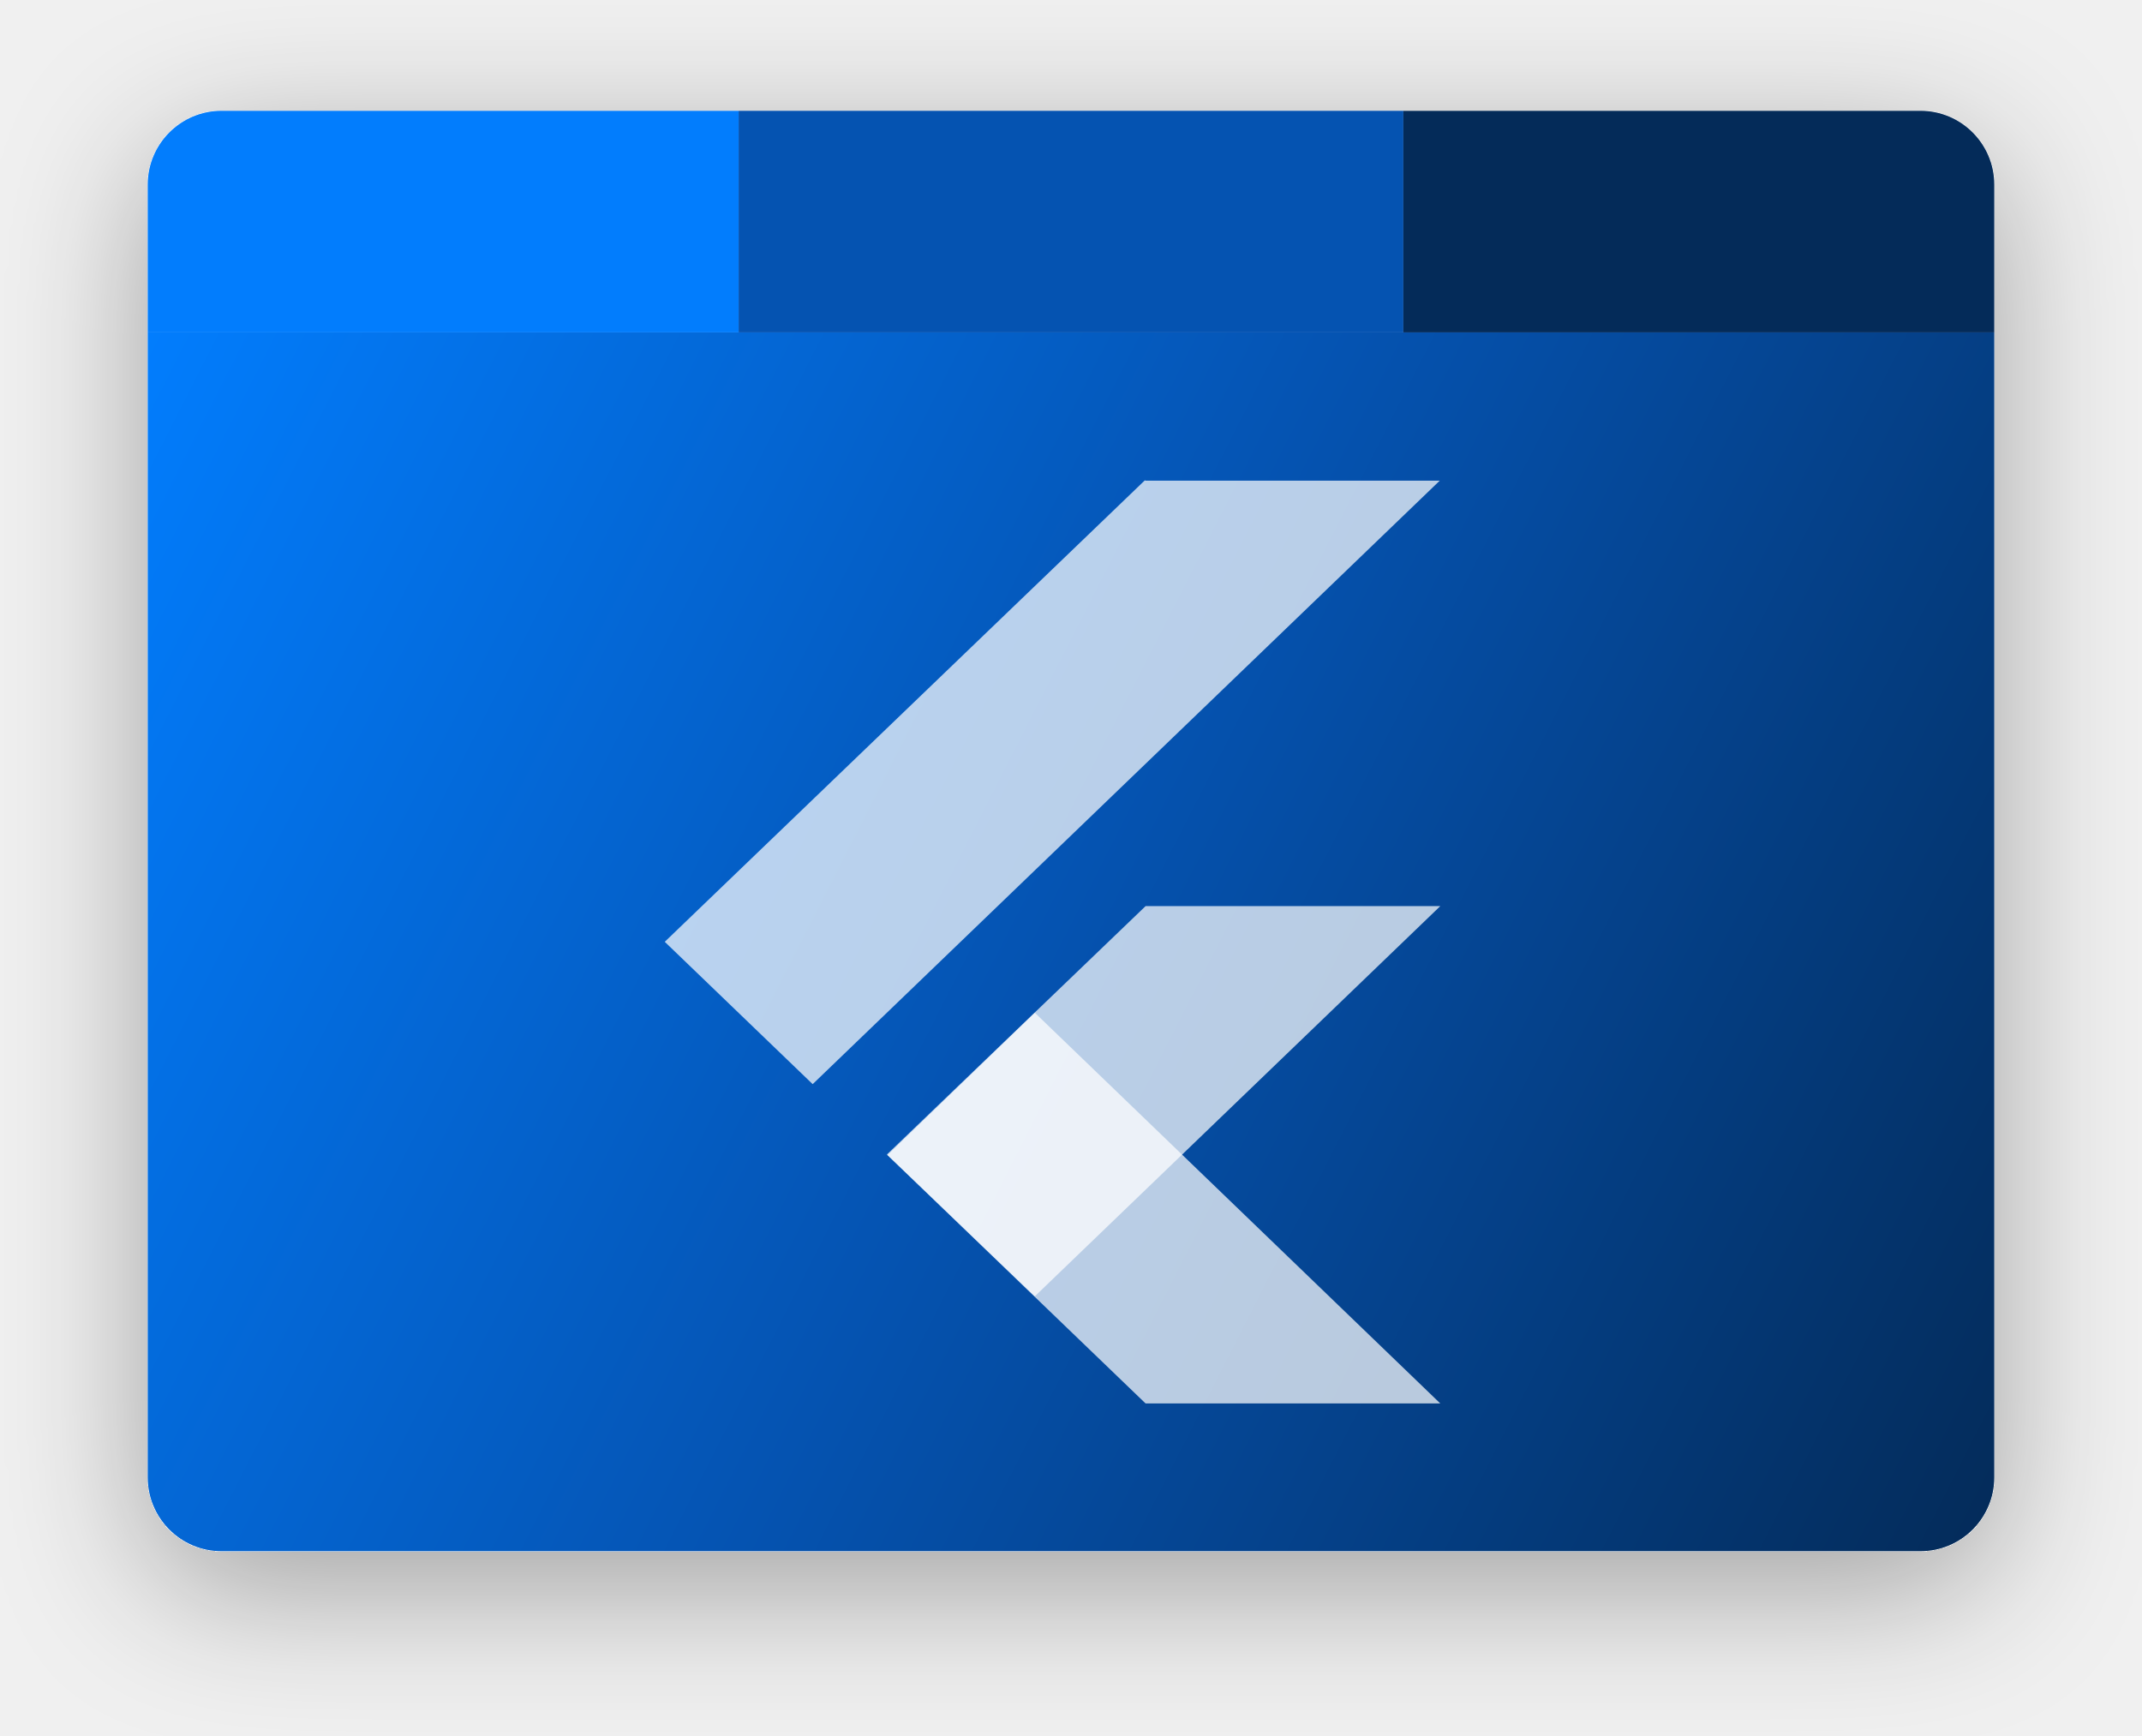
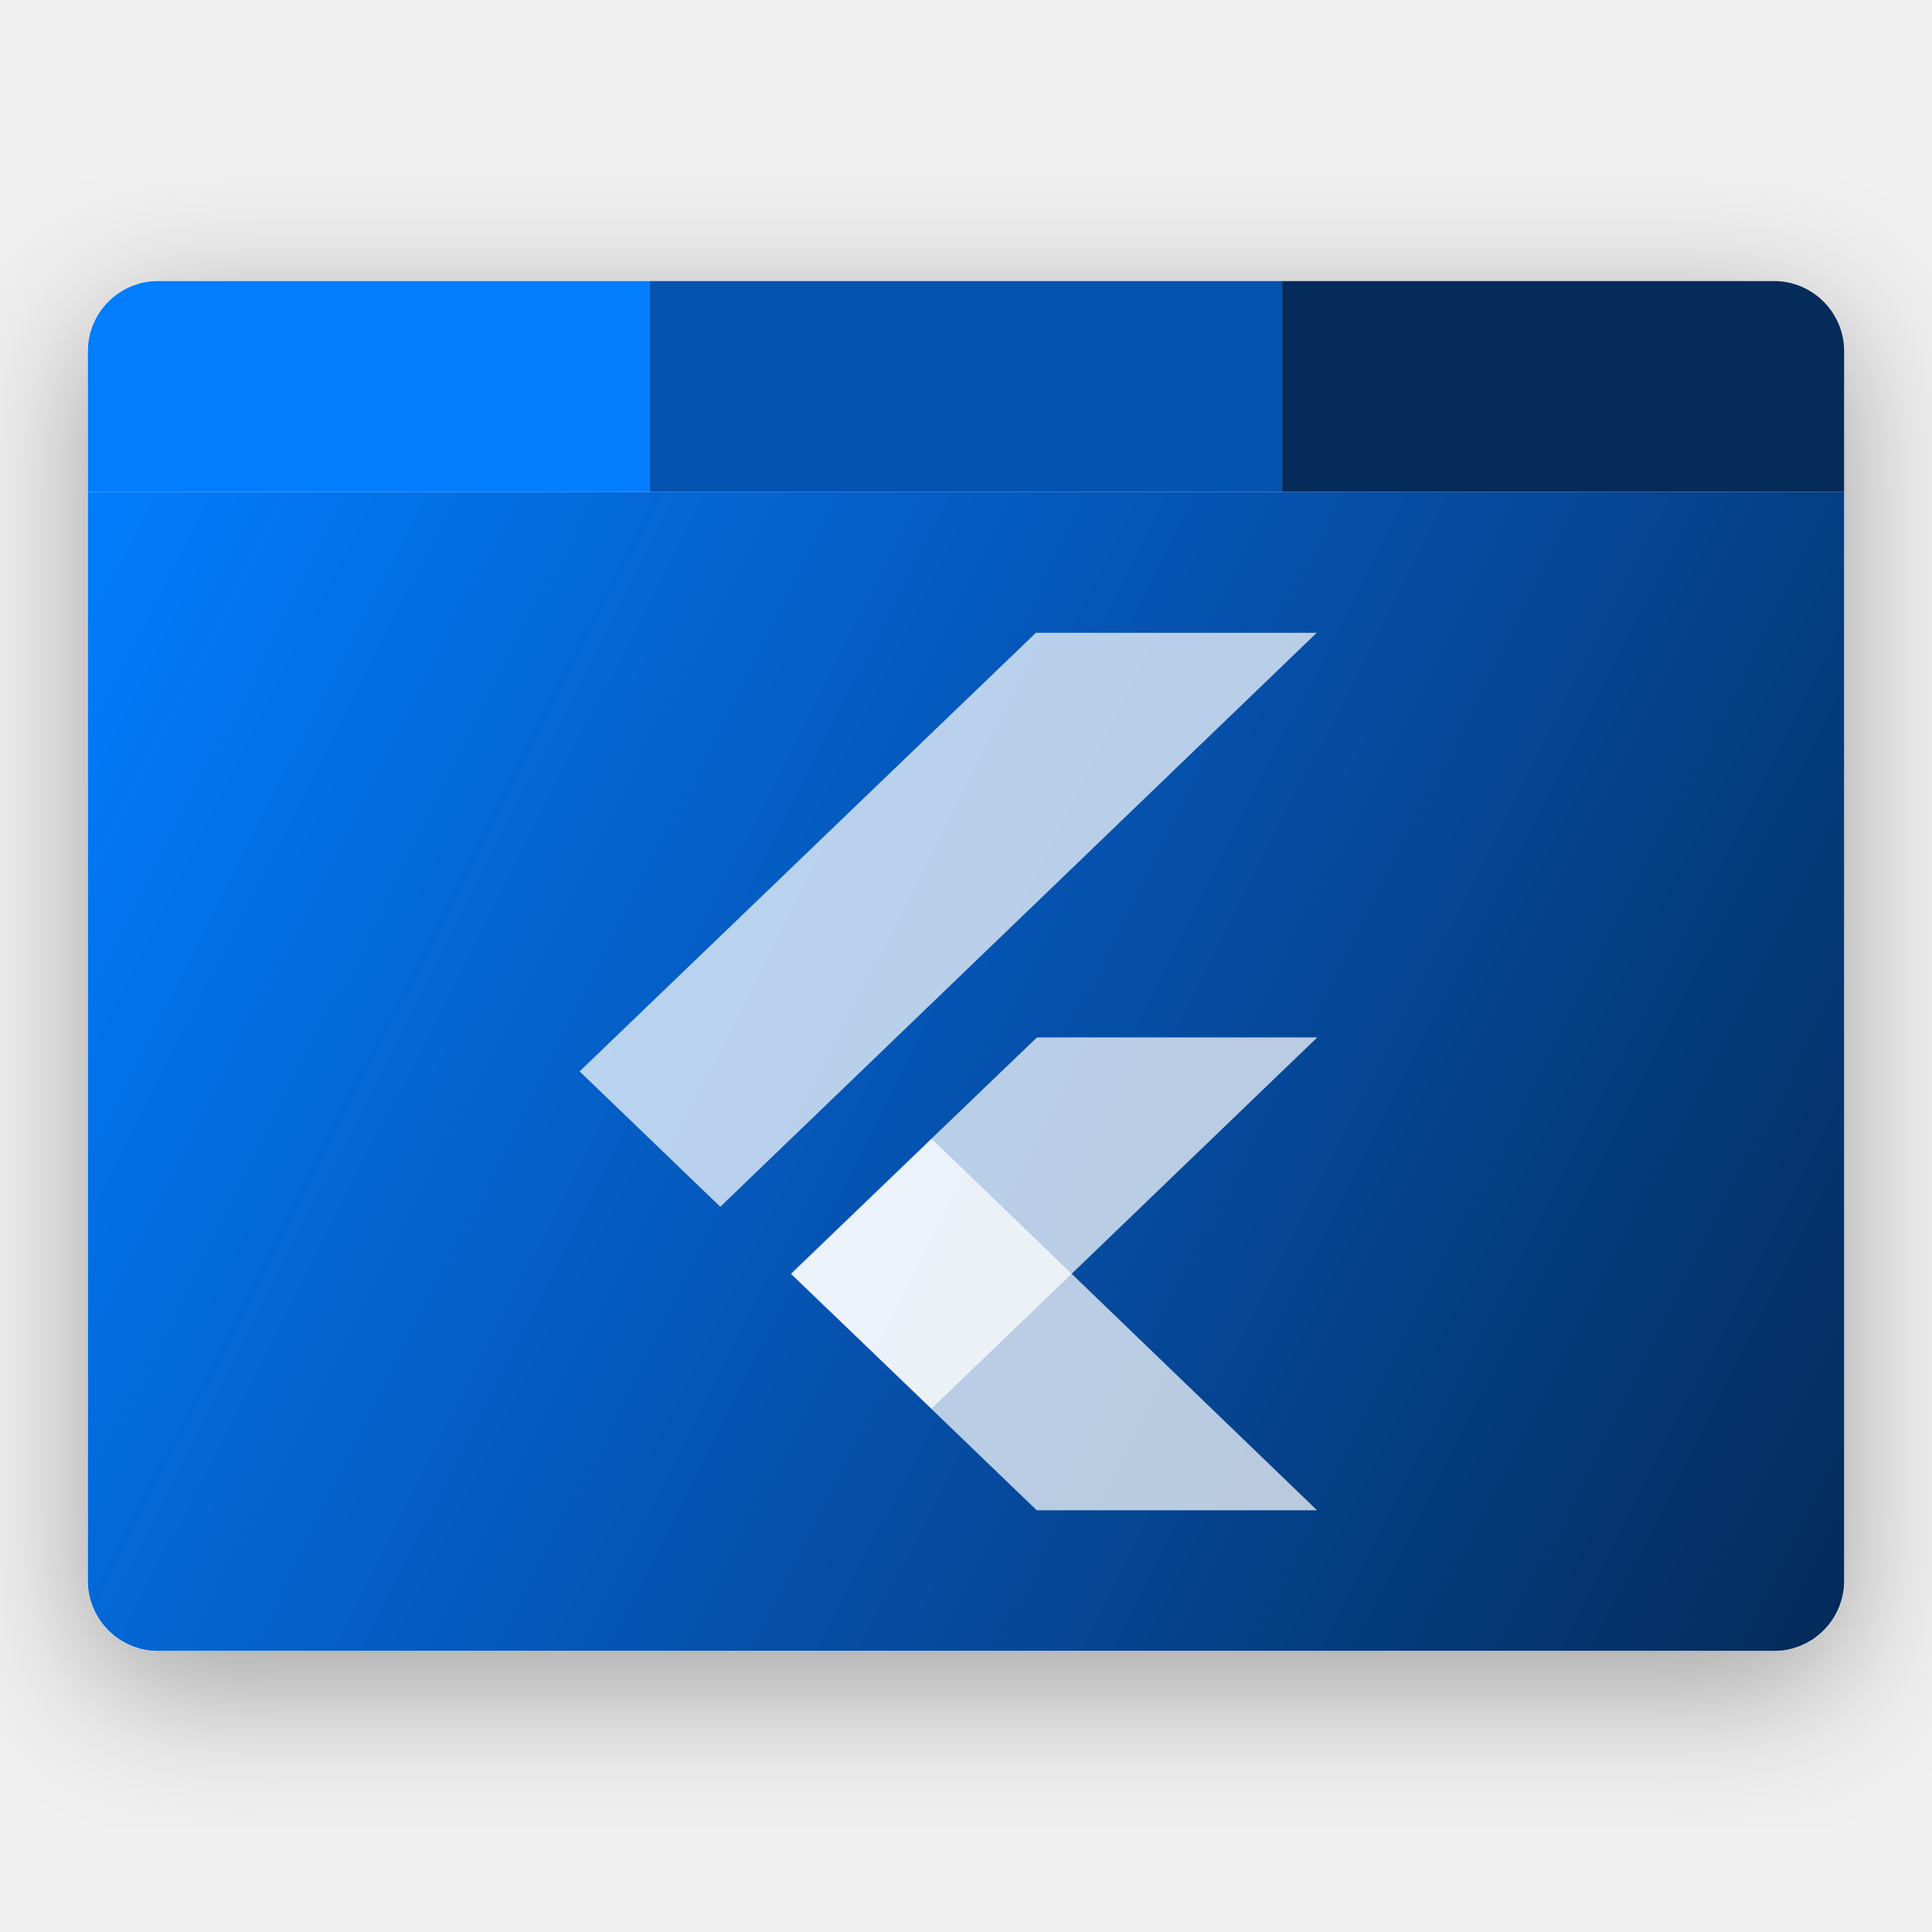
- <svg xmlns="http://www.w3.org/2000/svg" width="58" height="47" viewBox="0 0 58 47" fill="none">
-   <g filter="url(#filter0_d_187_206)">
+ <svg xmlns="http://www.w3.org/2000/svg" width="60px" height="60px" viewBox="0 0 55 55" fill="none">
+   <g filter="url(#filter0_d_187_206)" transform="matrix(1, 0, 0, 1, -1.5, 5)">
    <path d="M4 9H54V40C54 41.105 53.105 42 52 42H6C4.895 42 4 41.105 4 40V9Z" fill="url(#paint0_linear_187_206)" />
    <path d="M4 5C4 3.895 4.895 3 6 3H20V9H4V5Z" fill="#027DFD" />
    <path d="M20 3H38V9H20V3Z" fill="#0553B1" />
    <path d="M38 3H52C53.105 3 54 3.895 54 5V9H38V3Z" fill="#042B59" />
    <g clip-path="url(#clip0_187_206)">
      <path opacity="0.72" d="M31.035 38H31.02L24.03 31.274L28.02 27.42L39 38H31.035Z" fill="white" />
      <path opacity="0.72" d="M31.02 24.533L24.015 31.259L28.02 35.099L39 24.533H31.02Z" fill="white" />
      <path opacity="0.72" d="M31.02 13.014L31.005 13L18 25.5L22.005 29.354L38.985 13.014H31.02Z" fill="white" />
    </g>
  </g>
  <defs>
    <filter id="filter0_d_187_206" x="0" y="0" width="58" height="47" filterUnits="userSpaceOnUse" color-interpolation-filters="sRGB">
      <feFlood flood-opacity="0" result="BackgroundImageFix" />
      <feColorMatrix in="SourceAlpha" type="matrix" values="0 0 0 0 0 0 0 0 0 0 0 0 0 0 0 0 0 0 127 0" result="hardAlpha" />
      <feOffset dy="1" />
      <feGaussianBlur stdDeviation="2" />
      <feComposite in2="hardAlpha" operator="out" />
      <feColorMatrix type="matrix" values="0 0 0 0 0 0 0 0 0 0 0 0 0 0 0 0 0 0 0.33 0" />
      <feBlend mode="normal" in2="BackgroundImageFix" result="effect1_dropShadow_187_206" />
      <feBlend mode="normal" in="SourceGraphic" in2="effect1_dropShadow_187_206" result="shape" />
    </filter>
    <linearGradient id="paint0_linear_187_206" x1="4" y1="9" x2="57.041" y2="36.035" gradientUnits="userSpaceOnUse">
      <stop stop-color="#027DFD" />
      <stop offset="0.49" stop-color="#0553B1" />
      <stop offset="1" stop-color="#042B59" />
    </linearGradient>
    <clipPath id="clip0_187_206">
      <rect width="21" height="25" fill="white" transform="translate(18 13)" />
    </clipPath>
  </defs>
</svg>
